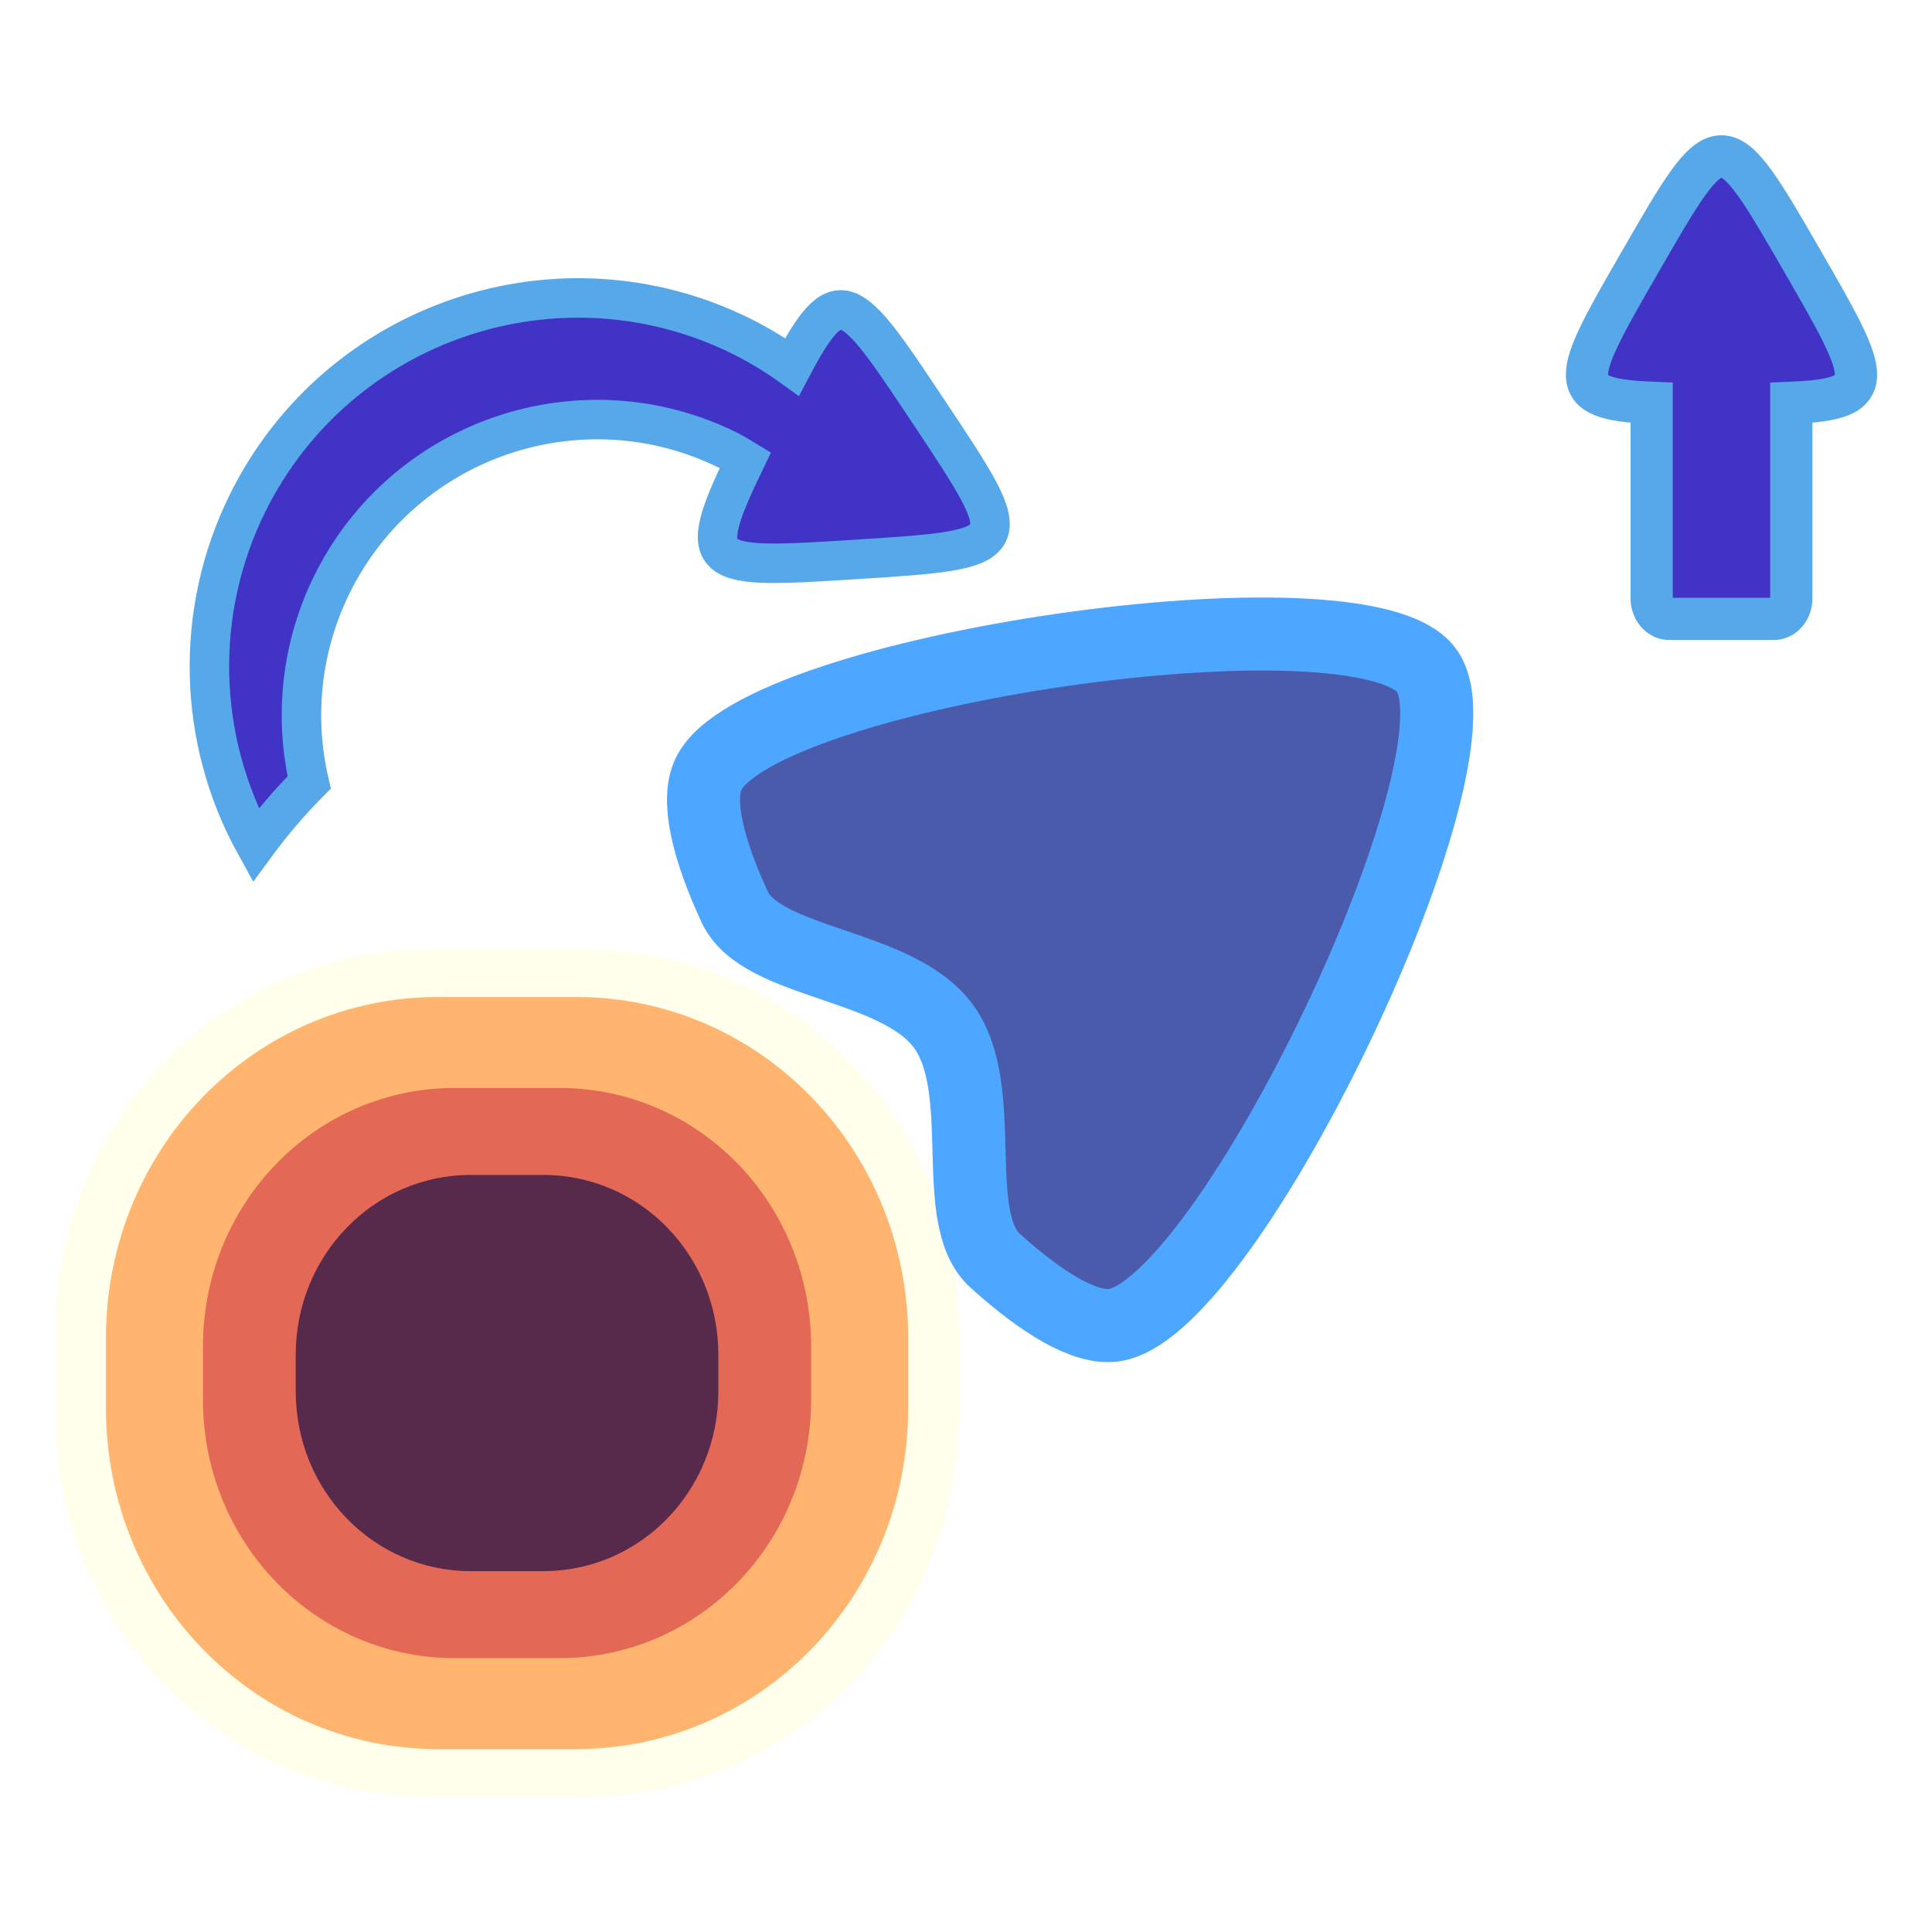
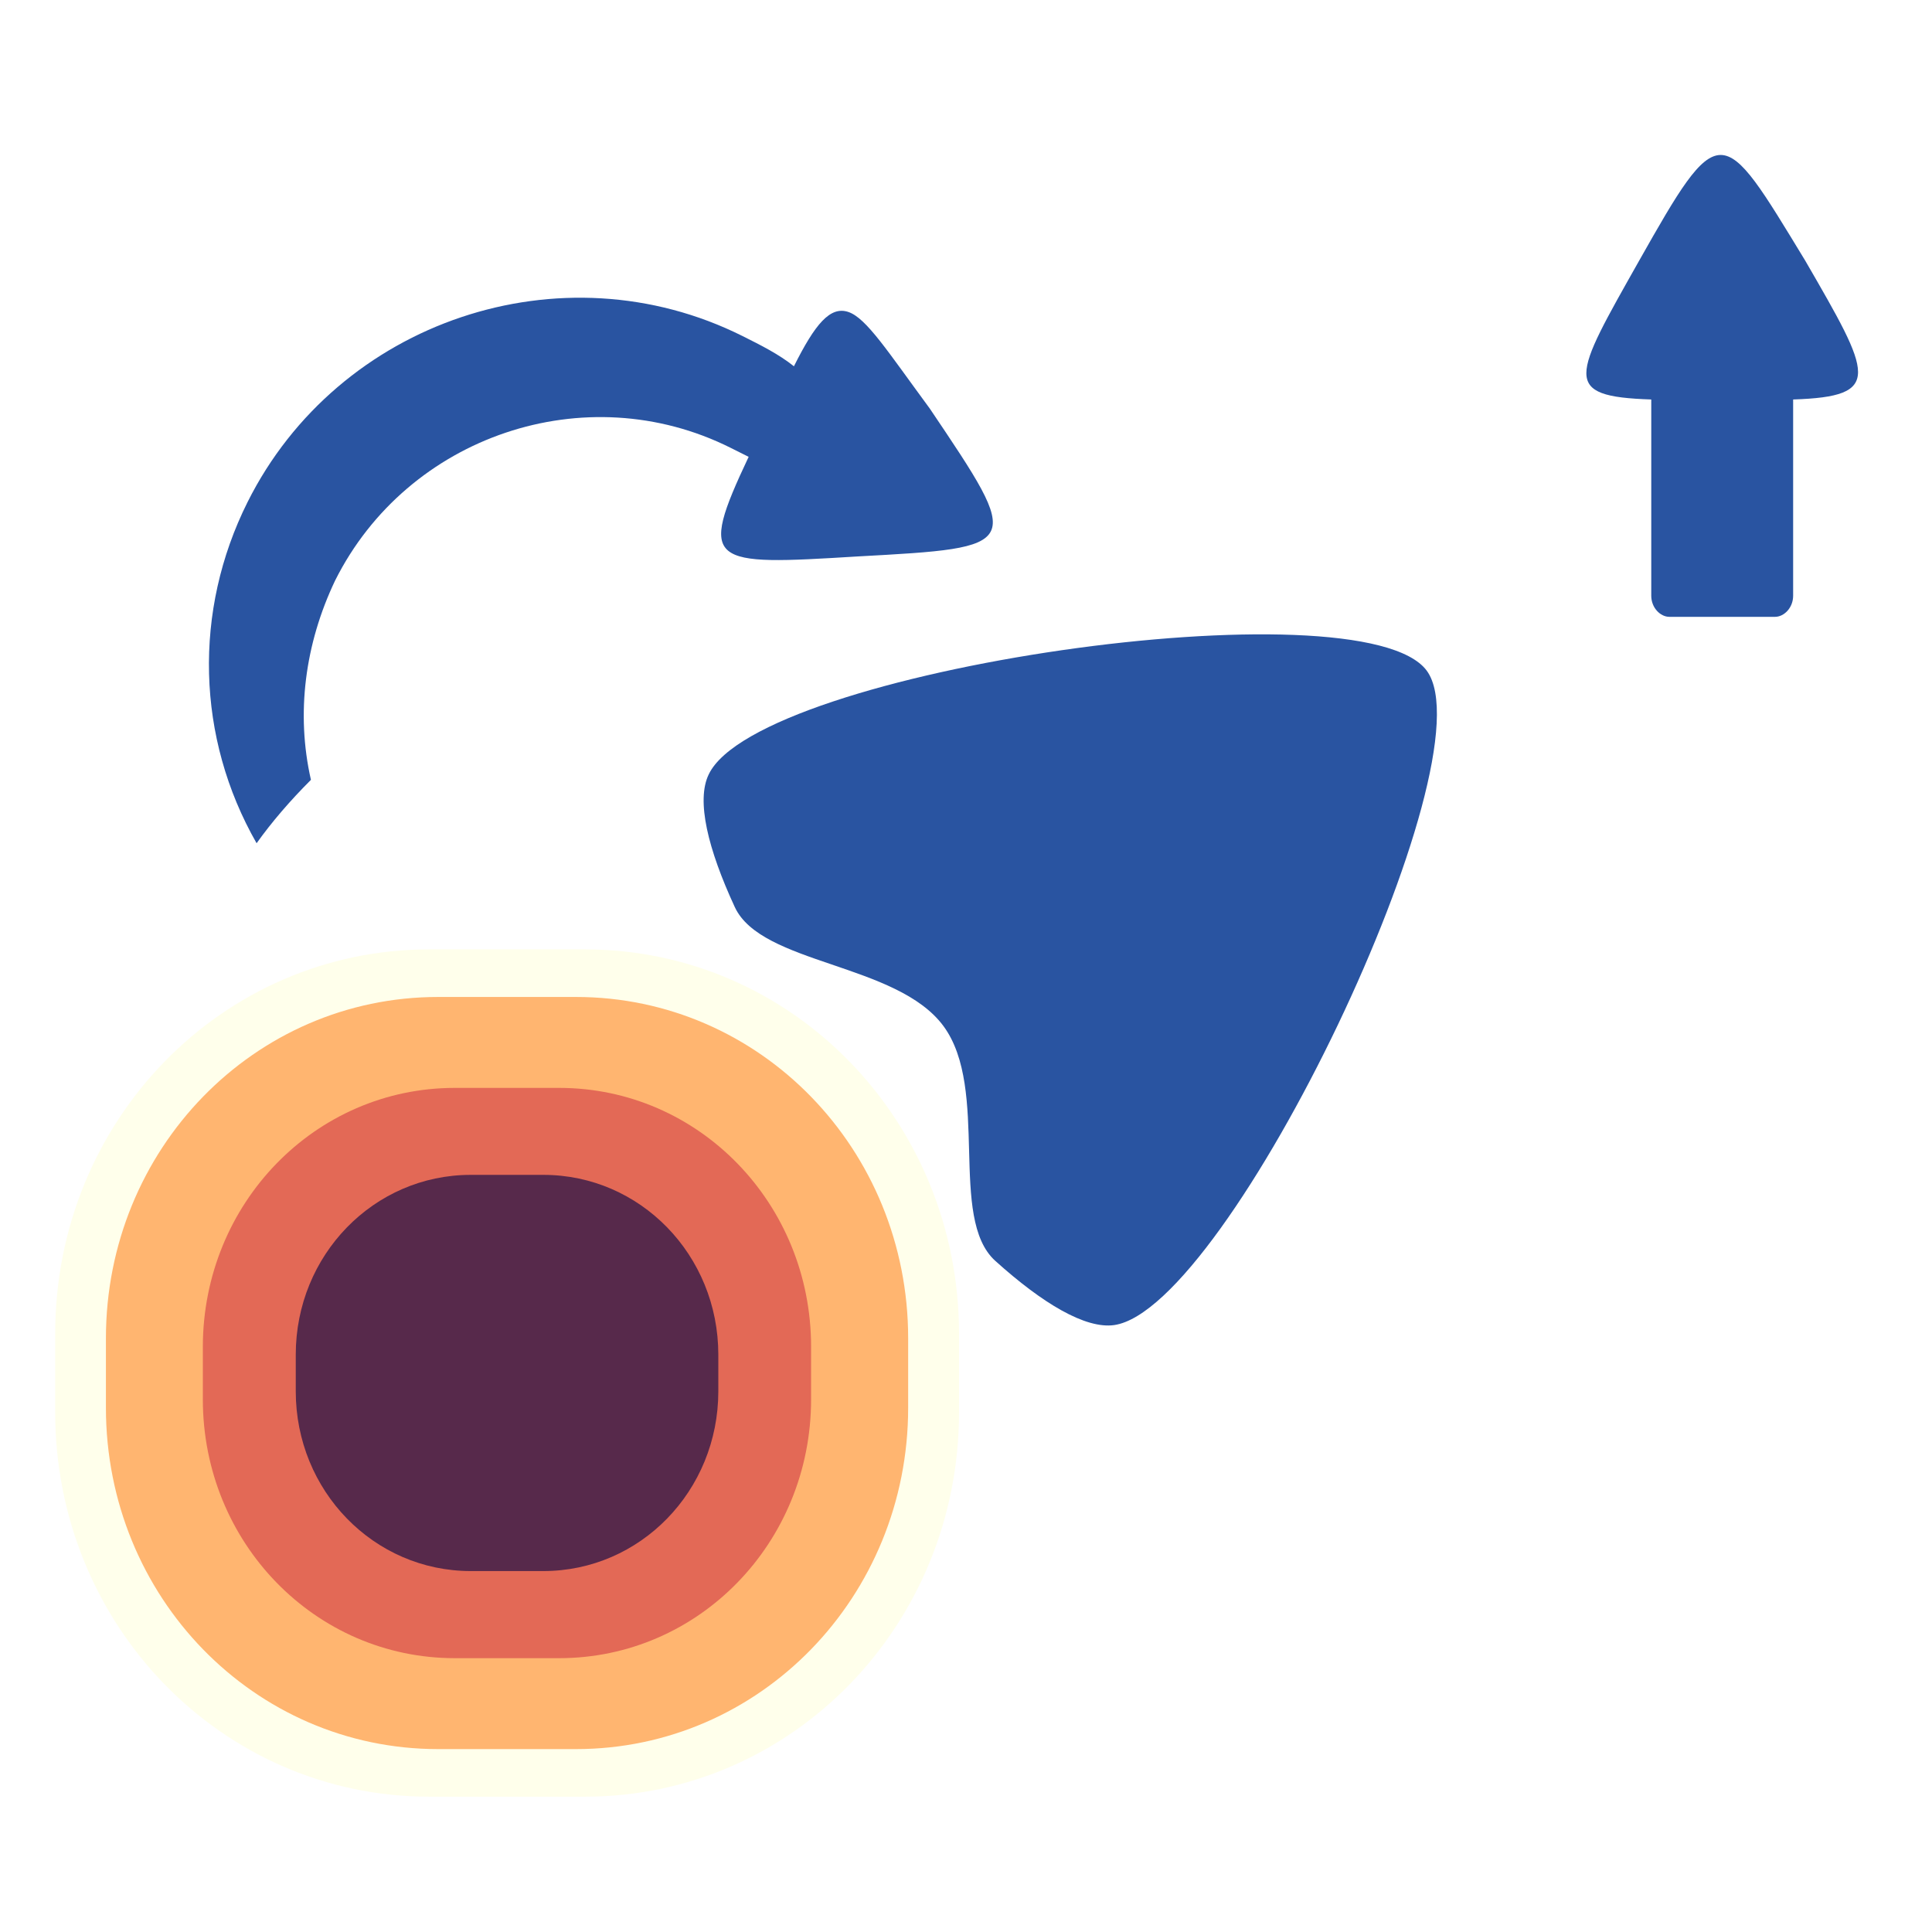
- <svg xmlns="http://www.w3.org/2000/svg" width="64" height="64" viewBox="0 0 16.933 16.933" version="1.1" id="svg1989">
-   <defs id="defs1983" />
+ <svg xmlns="http://www.w3.org/2000/svg" version="1.1" id="svg1989" x="0px" y="0px" viewBox="0 0 64 64" style="enable-background:new 0 0 64 64;" xml:space="preserve">
+   <style type="text/css">
+ 	.st0{fill:#FFFFEB;}
+ 	.st1{fill:#FFB570;}
+ 	.st2{fill:#E36956;}
+ 	.st3{fill:#57294B;}
+ 	.st4{fill:#2954A1;}
+ </style>
  <g id="layer1" transform="translate(0,-280.0666)">
-     <g transform="matrix(0.04951747,0,0,0.04951747,0.4825971,241.7785)" id="layer1-6">
-       <g style="stroke-width:1.032" id="g2838" transform="matrix(0.9563073,0,0,0.9827406,394.9607,-139.6757)">
-         <path style="opacity:1;fill:#ffffeb;fill-opacity:1;stroke:none;stroke-width:8.252;stroke-linecap:square;stroke-linejoin:miter;stroke-miterlimit:4;stroke-dasharray:none;stroke-dashoffset:0;stroke-opacity:1;paint-order:fill markers stroke" d="m -343.726,1099.909 h 28.751 c 38.381,0 69.28,30.899 69.28,69.28 v 14.075 c 0,38.381 -30.899,69.28 -69.28,69.28 h -28.751 c -38.381,0 -69.28,-30.899 -69.28,-69.28 v -14.075 c 0,-38.381 30.899,-69.28 69.28,-69.28 z" id="rect2830" />
-         <path style="opacity:1;fill:#ffb570;fill-opacity:1;stroke:none;stroke-width:8.252;stroke-linecap:square;stroke-linejoin:miter;stroke-miterlimit:4;stroke-dasharray:none;stroke-dashoffset:0;stroke-opacity:1;paint-order:fill markers stroke" d="m -342.109,1108.497 h 25.516 c 34.062,0 61.484,27.422 61.484,61.484 v 12.491 c 0,34.062 -27.422,61.484 -61.484,61.484 h -25.516 c -34.062,0 -61.484,-27.422 -61.484,-61.484 v -12.491 c 0,-34.062 27.422,-61.484 61.484,-61.484 z" id="rect2832" />
-         <path style="opacity:1;fill:#e36956;fill-opacity:1;stroke:none;stroke-width:8.252;stroke-linecap:square;stroke-linejoin:miter;stroke-miterlimit:4;stroke-dasharray:none;stroke-dashoffset:0;stroke-opacity:1;paint-order:fill markers stroke" d="m -339.023,1124.878 h 19.344 c 25.824,0 46.613,20.79 46.613,46.613 v 9.47 c 0,25.824 -20.789,46.613 -46.613,46.613 h -19.344 c -25.824,0 -46.613,-20.79 -46.613,-46.613 v -9.47 c 0,-25.824 20.789,-46.613 46.613,-46.613 z" id="rect2834" />
-         <path style="opacity:1;fill:#57294b;fill-opacity:1;stroke:none;stroke-width:8.252;stroke-linecap:square;stroke-linejoin:miter;stroke-miterlimit:4;stroke-dasharray:none;stroke-dashoffset:0;stroke-opacity:1;paint-order:fill markers stroke" d="m -336.072,1140.547 h 13.441 c 17.944,0 32.389,14.445 32.389,32.389 v 6.58 c 0,17.944 -14.446,32.389 -32.389,32.389 h -13.441 c -17.944,0 -32.389,-14.446 -32.389,-32.389 v -6.58 c 0,-17.944 14.446,-32.389 32.389,-32.389 z" id="rect2836" />
+     <g id="layer1-6" transform="matrix(0.04951747,0,0,0.04951747,0.4825971,241.7785)">
+       <g id="g2838" transform="matrix(0.9563073,0,0,0.9827406,394.9607,-139.6757)">
+         <path id="rect2830" class="st0" d="M-122.8,1575.2h108.7c145.1,0,261.8,116.8,261.8,261.8v53.2     c0,145.1-116.8,261.8-261.8,261.8h-108.7c-145.1,0-261.8-116.8-261.8-261.8V1837C-384.7,1691.9-267.9,1575.2-122.8,1575.2     L-122.8,1575.2z" />
+         <path id="rect2832" class="st1" d="M-116.7,1607.6h96.4c128.7,0,232.4,103.6,232.4,232.4v47.2     c0,128.7-103.6,232.4-232.4,232.4h-96.4c-128.7,0-232.4-103.6-232.4-232.4V1840C-349.1,1711.3-245.5,1607.6-116.7,1607.6z" />
+         <path id="rect2834" class="st2" d="M-105.1,1669.5h73.1c97.6,0,176.2,78.6,176.2,176.2v35.8     c0,97.6-78.6,176.2-176.2,176.2h-73.1c-97.6,0-176.2-78.6-176.2-176.2v-35.8C-281.2,1748.1-202.7,1669.5-105.1,1669.5z" />
+         <path id="rect2836" class="st3" d="M-93.9,1728.7h50.8c67.8,0,122.4,54.6,122.4,122.4v24.9     c0,67.8-54.6,122.4-122.4,122.4h-50.8c-67.8,0-122.4-54.6-122.4-122.4v-24.9C-216.3,1783.3-161.7,1728.7-93.9,1728.7z" />
      </g>
    </g>
-     <g transform="matrix(0.0501135,0.06806889,-0.06806889,0.0501135,79.59096,232.3518)" id="layer1-8">
-       <path style="opacity:1;fill:#4b5bab;fill-opacity:1;stroke:#4da6ff;stroke-width:7.574;stroke-linecap:square;stroke-linejoin:miter;stroke-miterlimit:4;stroke-dasharray:none;stroke-dashoffset:0;stroke-opacity:1;paint-order:fill markers stroke" d="m 75.472,1081.38 c -1.419,2.654 -6.208,4.644 -12.681,5.971 -6.474,1.327 -14.633,-10.094 -22.791,-10.094 -8.159,0 -16.317,11.421 -22.791,10.094 -6.474,-1.327 -11.262,-3.317 -12.681,-5.971 -5.676,-10.615 24.121,-66.343 35.472,-66.343 11.351,0 41.148,55.728 35.472,66.343 z" id="path2602" />
+     <g id="layer1-8" transform="matrix(0.0501135,0.06806889,-0.06806889,0.0501135,79.59096,232.3518)">
+       <path id="path2602" class="st4" d="    M573.4,1049.2c-5.4,10-23.5,17.6-47.9,22.6c-24.5,5-55.3-38.2-86.1-38.2c-30.8,0-61.7,43.2-86.1,38.2c-24.5-5-42.6-12.5-47.9-22.6    c-21.5-40.1,91.2-250.7,134.1-250.7S594.9,1009.1,573.4,1049.2z" />
    </g>
-     <path style="opacity:1;fill:#4233c7;fill-opacity:1;stroke:#57a8e9;stroke-width:0.37;stroke-miterlimit:4;stroke-dasharray:none;stroke-opacity:1" d="m 15.087,281.437 c -0.179,0 -0.358,0.31 -0.715,0.93 -0.59,1.021 -0.679,1.198 0.104,1.23 v 1.714 c 0,0.099 0.069,0.18 0.155,0.18 h 0.914 c 0.086,0 0.155,-0.08 0.155,-0.18 v -1.714 c 0.783,-0.032 0.694,-0.208 0.104,-1.23 -0.358,-0.62 -0.537,-0.93 -0.716,-0.93 z" id="path2623" />
-     <path style="opacity:1;fill:#4233c7;fill-opacity:1;stroke:#57a8e9;stroke-width:0.346;stroke-miterlimit:4;stroke-dasharray:none;stroke-opacity:1" d="m 7.426,282.793 c -0.156,-0.055 -0.285,0.112 -0.484,0.489 a 3.231,3.231 0 0 0 -0.443,-0.268 3.231,3.231 0 0 0 -4.329,1.462 3.231,3.231 0 0 0 0.07,2.998 4.861,4.861 0 0 1 0.47,-0.55 2.592,2.592 0 0 1 0.2,-1.737 2.592,2.592 0 0 1 3.474,-1.173 2.592,2.592 0 0 1 0.149,0.085 c -0.46,0.953 -0.339,0.954 0.964,0.871 1.443,-0.092 1.443,-0.092 0.642,-1.295 -0.351,-0.527 -0.548,-0.823 -0.712,-0.881 z" id="path2628" />
+     <path id="path2623" class="st4" d="M57,285.2c-0.7,0-1.4,1.2-2.7,3.5c-2.2,3.9-2.6,4.5,0.4,4.6   v6.5c0,0.4,0.3,0.7,0.6,0.7h3.5c0.3,0,0.6-0.3,0.6-0.7v-6.5c3-0.1,2.6-0.8,0.4-4.6C58.4,286.4,57.7,285.2,57,285.2L57,285.2z" />
+     <path id="path2628" class="st4" d="M28.1,290.4c-0.6-0.2-1.1,0.4-1.8,1.8c-0.5-0.4-1.1-0.7-1.7-1   c-6-3-13.4-0.5-16.4,5.5c0,0,0,0,0,0c-1.8,3.6-1.7,7.8,0.3,11.3c0.5-0.7,1.1-1.4,1.8-2.1c-0.5-2.2-0.2-4.5,0.8-6.6   c2.4-4.8,8.3-6.8,13.1-4.4c0.2,0.1,0.4,0.2,0.6,0.3c-1.7,3.6-1.3,3.6,3.6,3.3c5.5-0.3,5.5-0.3,2.4-4.9   C29.4,291.7,28.7,290.6,28.1,290.4L28.1,290.4z" />
  </g>
</svg>
